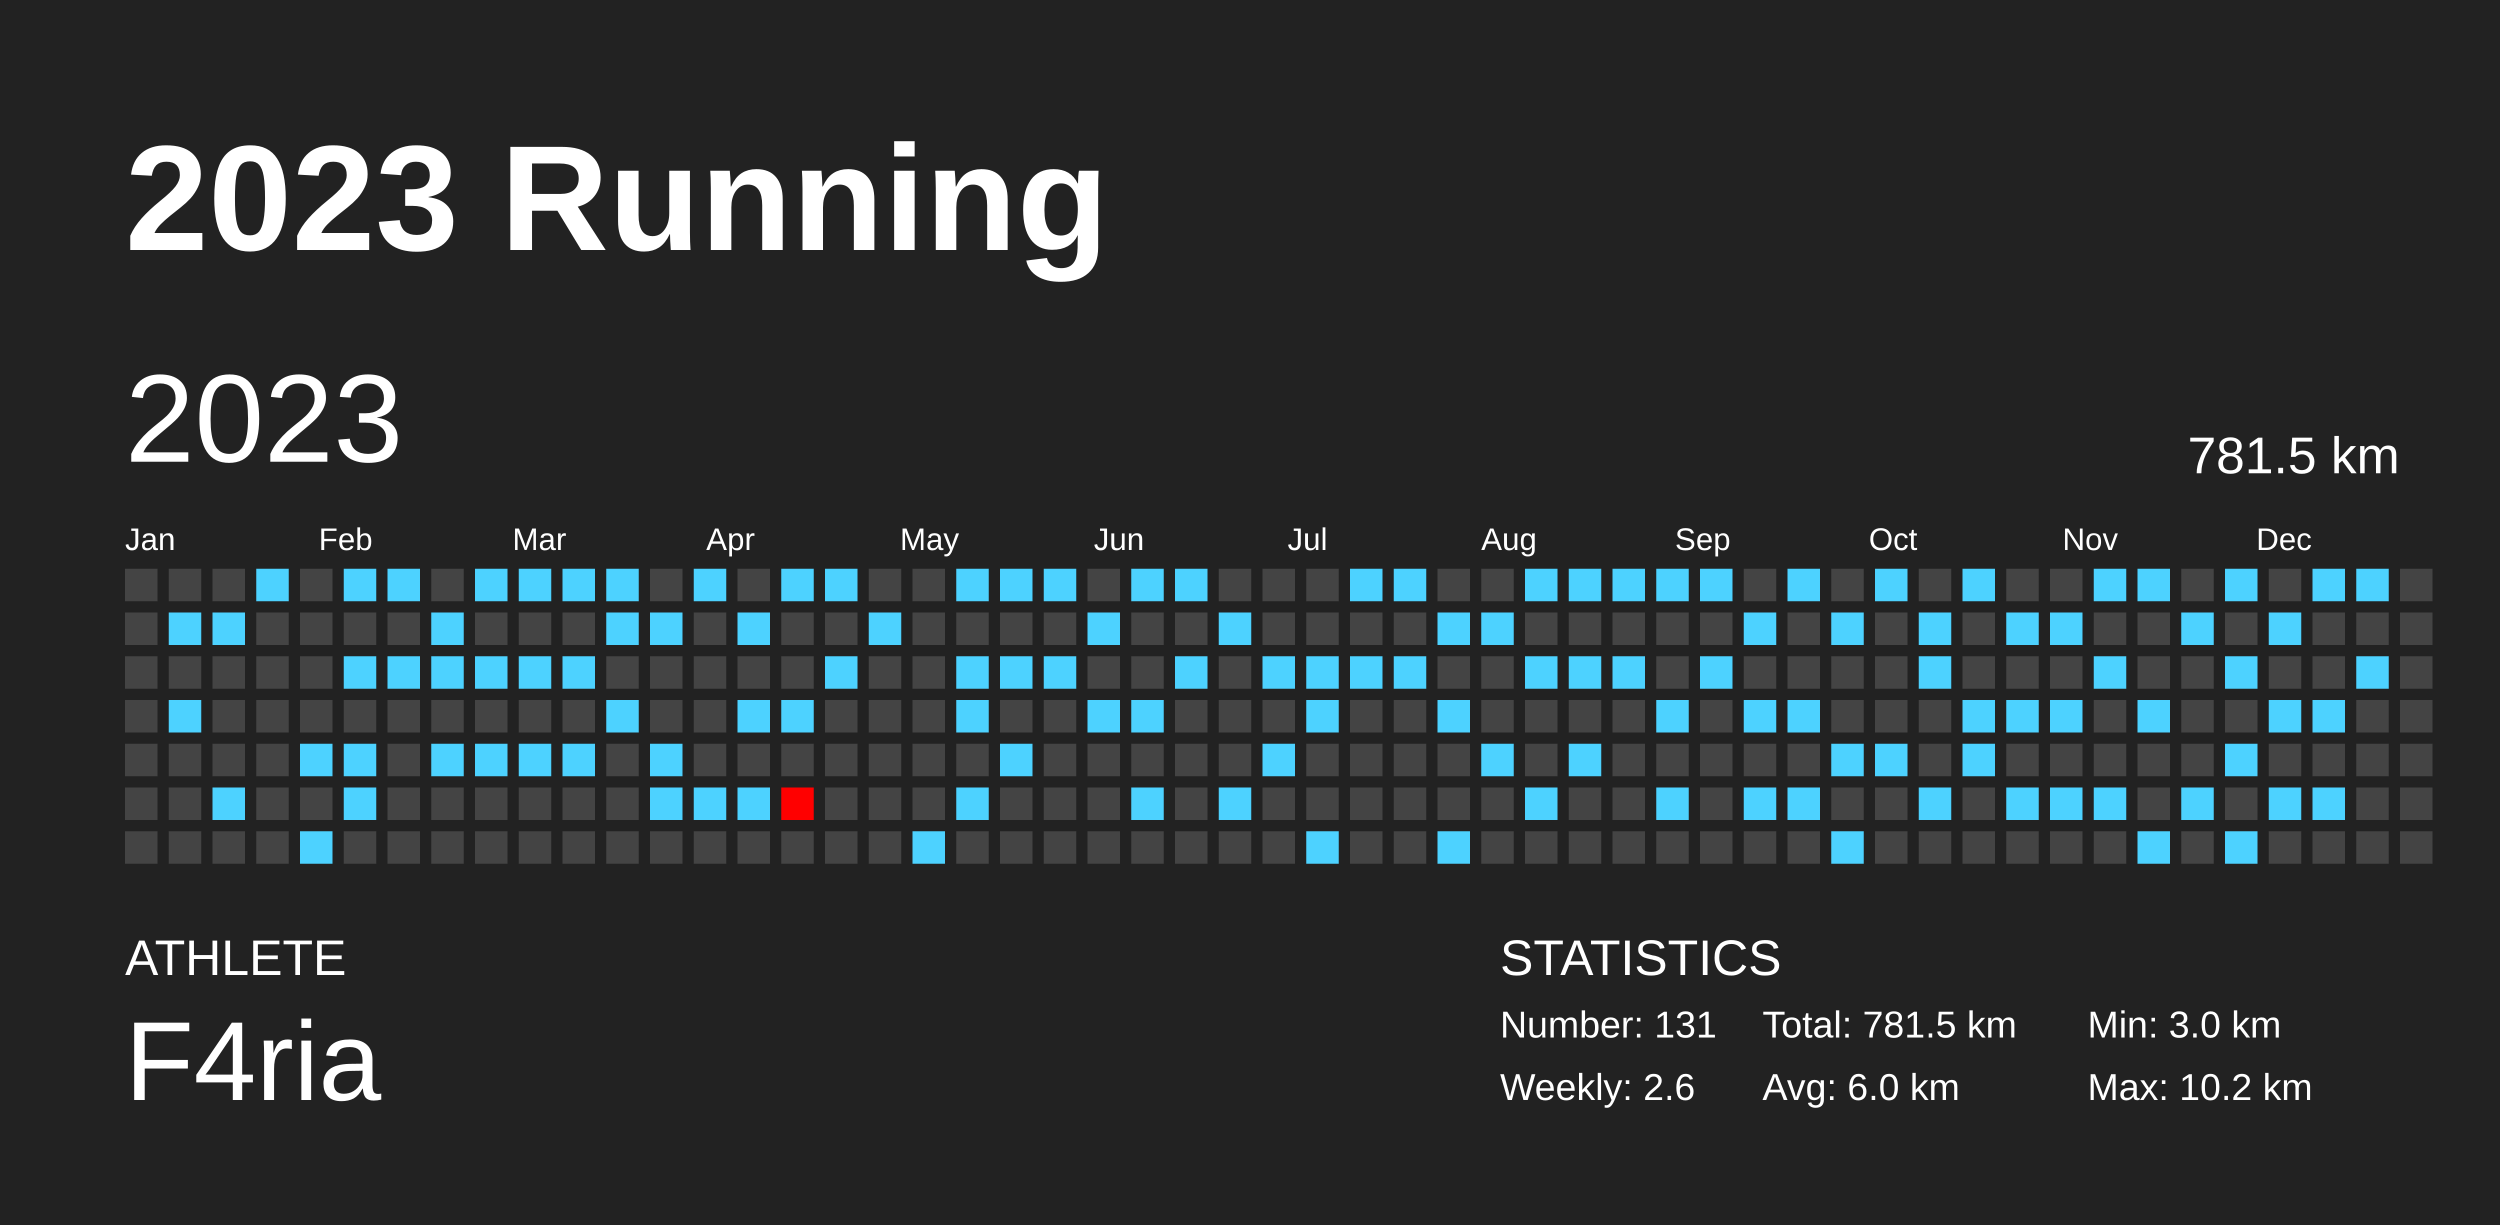
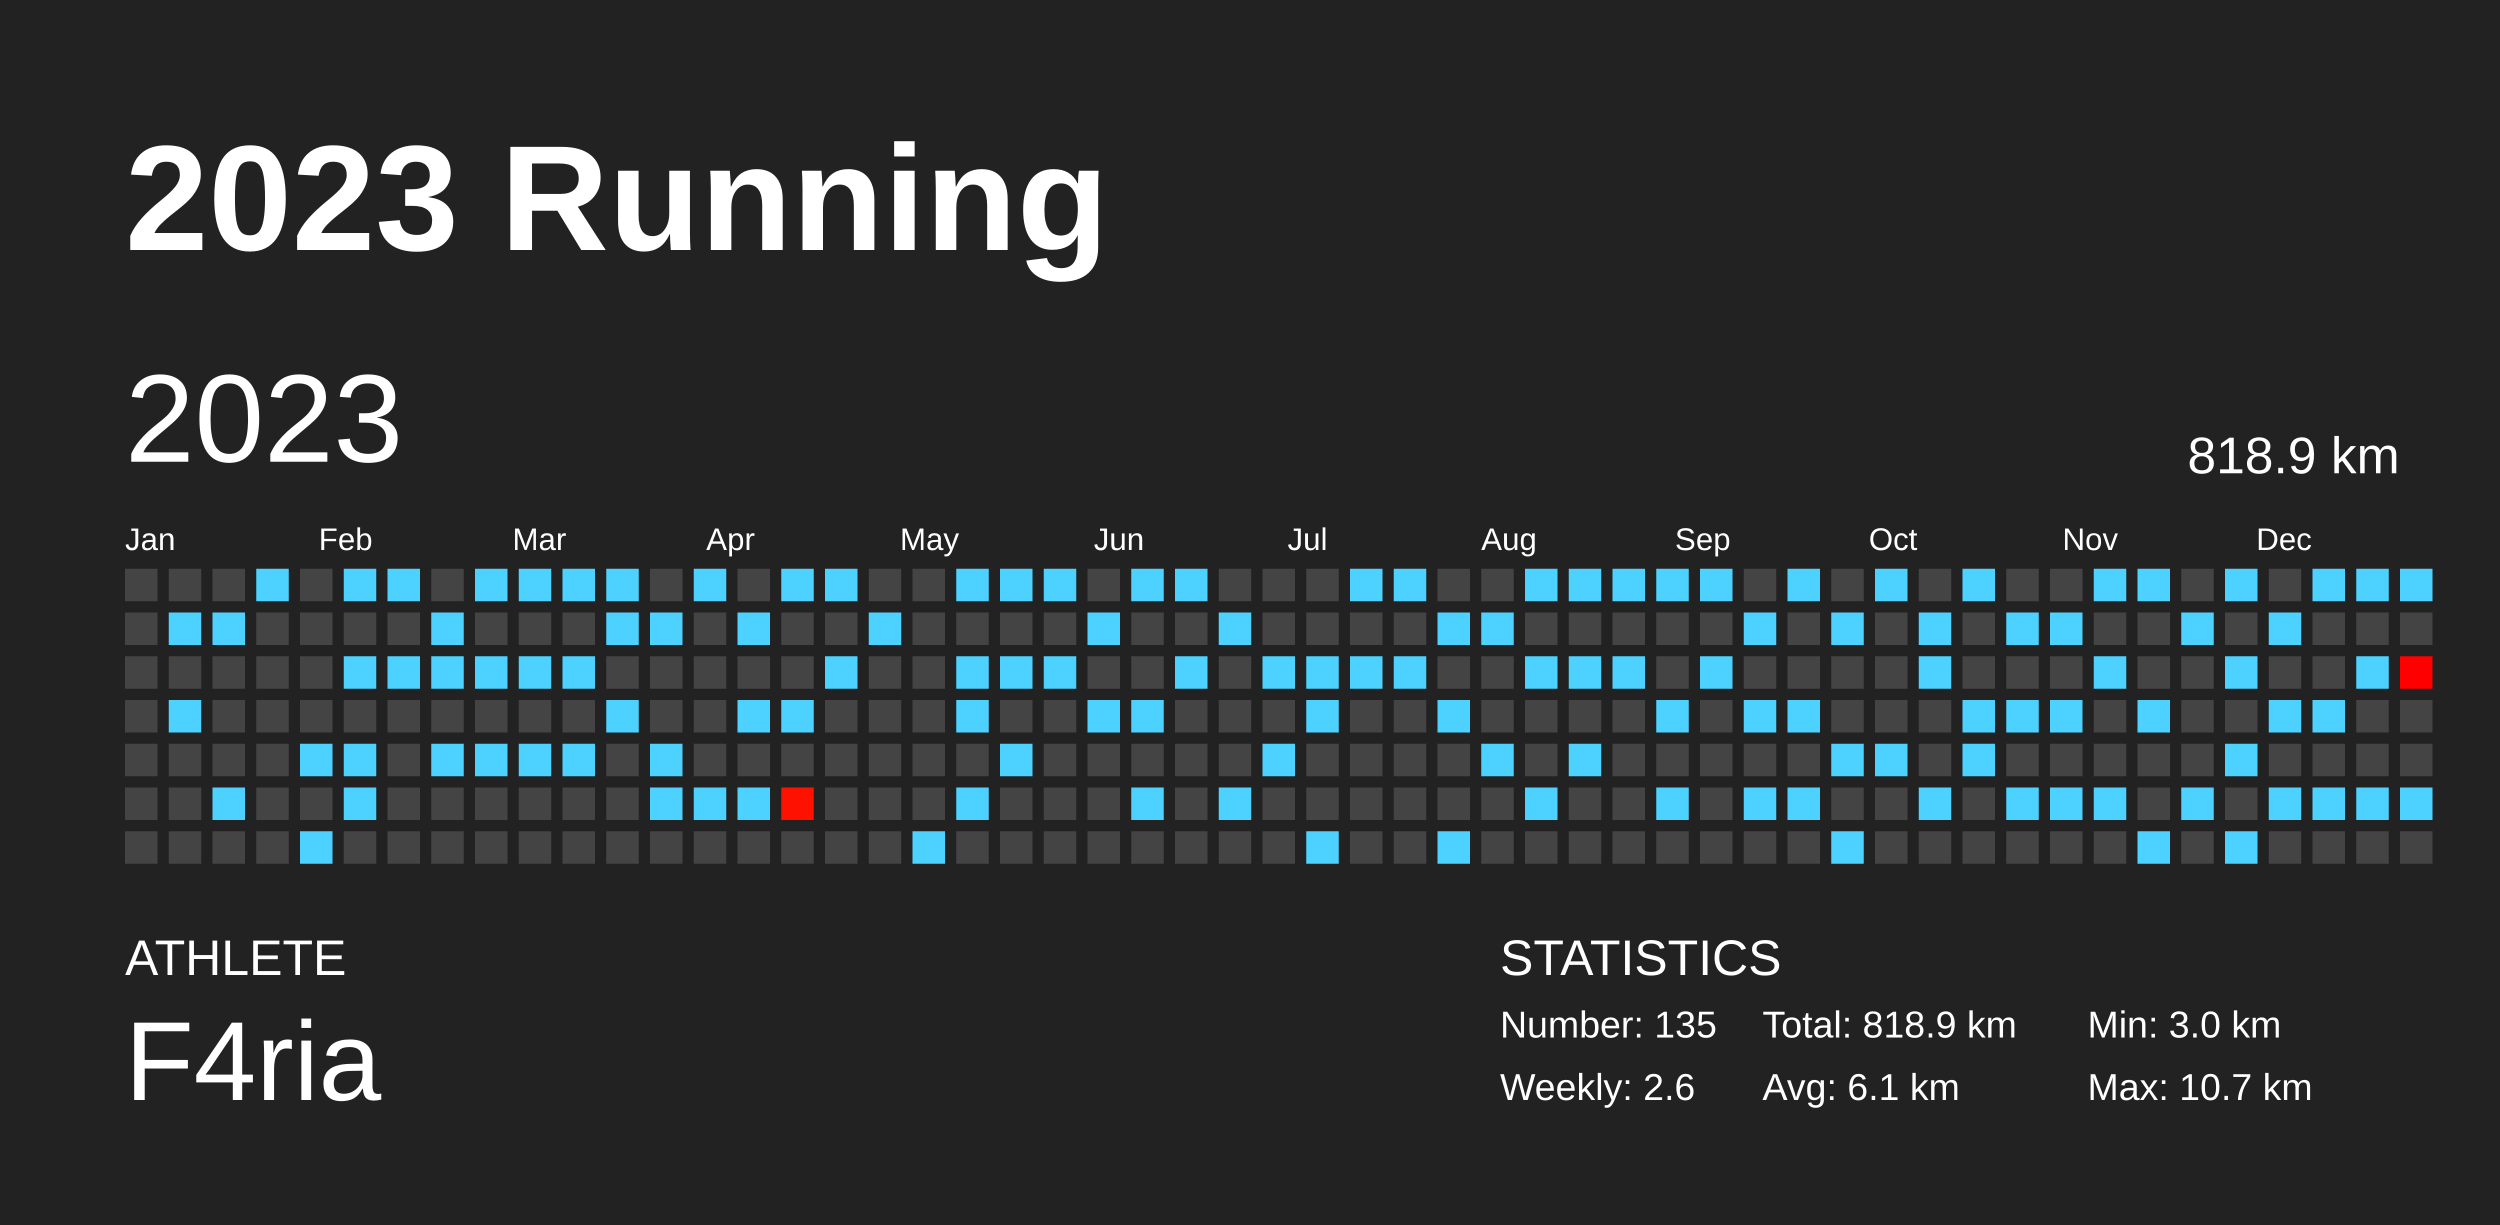
<svg xmlns="http://www.w3.org/2000/svg" baseProfile="full" height="98mm" version="1.1" viewBox="0,0,200,98" width="200mm">
  <defs />
  <rect fill="#222222" height="98" width="200" x="0" y="0" />
  <text fill="#FFFFFF" style="font-size:12px; font-family:Arial; font-weight:bold;" x="10" y="20">2023 Running</text>
  <text fill="#FFFFFF" style="font-size:4px; font-family:Arial" x="10" y="78">ATHLETE</text>
  <text fill="#FFFFFF" style="font-size:9px; font-family:Arial" x="10" y="88">F4ria</text>
  <text fill="#FFFFFF" style="font-size:4px; font-family:Arial" x="120" y="78">STATISTICS</text>
-   <text fill="#FFFFFF" style="font-size:3px; font-family:Arial" x="120" y="83">Number: 131</text>
+   <text fill="#FFFFFF" style="font-size:3px; font-family:Arial" x="120" y="83">Number: 135</text>
  <text fill="#FFFFFF" style="font-size:3px; font-family:Arial" x="120" y="88">Weekly: 2.6</text>
-   <text fill="#FFFFFF" style="font-size:3px; font-family:Arial" x="141" y="83">Total: 781.5 km</text>
-   <text fill="#FFFFFF" style="font-size:3px; font-family:Arial" x="141" y="88">Avg: 6.0 km</text>
+   <text fill="#FFFFFF" style="font-size:3px; font-family:Arial" x="141" y="83">Total: 818.9 km</text>
+   <text fill="#FFFFFF" style="font-size:3px; font-family:Arial" x="141" y="88">Avg: 6.1 km</text>
  <text fill="#FFFFFF" style="font-size:3px; font-family:Arial" x="167" y="83">Min: 3.0 km</text>
-   <text fill="#FFFFFF" style="font-size:3px; font-family:Arial" x="167" y="88">Max: 10.2 km</text>
+   <text fill="#FFFFFF" style="font-size:3px; font-family:Arial" x="167" y="88">Max: 10.7 km</text>
  <text dominant-baseline="hanging" fill="#FFFFFF" style="font-size:10.0px; font-family:Arial;" x="10" y="30">2023</text>
-   <text dominant-baseline="hanging" fill="#FFFFFF" style="font-size:4.125px; font-family:Arial;" x="175" y="35">781.5 km</text>
+   <text dominant-baseline="hanging" fill="#FFFFFF" style="font-size:4.125px; font-family:Arial;" x="175" y="35">818.9 km</text>
  <text fill="#FFFFFF" style="font-size:2.5px; font-family:Arial" x="10.0" y="44">Jan</text>
  <text fill="#FFFFFF" style="font-size:2.5px; font-family:Arial" x="25.5" y="44">Feb</text>
  <text fill="#FFFFFF" style="font-size:2.5px; font-family:Arial" x="41.0" y="44">Mar</text>
  <text fill="#FFFFFF" style="font-size:2.5px; font-family:Arial" x="56.5" y="44">Apr</text>
  <text fill="#FFFFFF" style="font-size:2.5px; font-family:Arial" x="72.0" y="44">May</text>
  <text fill="#FFFFFF" style="font-size:2.5px; font-family:Arial" x="87.5" y="44">Jun</text>
  <text fill="#FFFFFF" style="font-size:2.5px; font-family:Arial" x="103.0" y="44">Jul</text>
  <text fill="#FFFFFF" style="font-size:2.5px; font-family:Arial" x="118.5" y="44">Aug</text>
  <text fill="#FFFFFF" style="font-size:2.5px; font-family:Arial" x="134.0" y="44">Sep</text>
  <text fill="#FFFFFF" style="font-size:2.5px; font-family:Arial" x="149.5" y="44">Oct</text>
  <text fill="#FFFFFF" style="font-size:2.5px; font-family:Arial" x="165.0" y="44">Nov</text>
  <text fill="#FFFFFF" style="font-size:2.5px; font-family:Arial" x="180.5" y="44">Dec</text>
  <rect fill="#444444" height="2.6" width="2.6" x="10.0" y="45.5" />
  <rect fill="#444444" height="2.6" width="2.6" x="10.0" y="49.0" />
  <rect fill="#444444" height="2.6" width="2.6" x="10.0" y="52.5" />
  <rect fill="#444444" height="2.6" width="2.6" x="10.0" y="56.0" />
  <rect fill="#444444" height="2.6" width="2.6" x="10.0" y="59.5" />
  <rect fill="#444444" height="2.6" width="2.6" x="10.0" y="63.0" />
  <rect fill="#444444" height="2.6" width="2.6" x="10.0" y="66.5" />
  <rect fill="#444444" height="2.6" width="2.6" x="13.5" y="45.5" />
  <rect fill="#4dd2ff" height="2.6" width="2.6" x="13.5" y="49.0" />
  <rect fill="#444444" height="2.6" width="2.6" x="13.5" y="52.5" />
  <rect fill="#4dd2ff" height="2.6" width="2.6" x="13.5" y="56.0" />
  <rect fill="#444444" height="2.6" width="2.6" x="13.5" y="59.5" />
  <rect fill="#444444" height="2.6" width="2.6" x="13.5" y="63.0" />
  <rect fill="#444444" height="2.6" width="2.6" x="13.5" y="66.5" />
  <rect fill="#444444" height="2.6" width="2.6" x="17.0" y="45.5" />
  <rect fill="#4dd2ff" height="2.6" width="2.6" x="17.0" y="49.0" />
  <rect fill="#444444" height="2.6" width="2.6" x="17.0" y="52.5" />
  <rect fill="#444444" height="2.6" width="2.6" x="17.0" y="56.0" />
  <rect fill="#444444" height="2.6" width="2.6" x="17.0" y="59.5" />
  <rect fill="#4dd2ff" height="2.6" width="2.6" x="17.0" y="63.0" />
  <rect fill="#444444" height="2.6" width="2.6" x="17.0" y="66.5" />
  <rect fill="#4dd2ff" height="2.6" width="2.6" x="20.5" y="45.5" />
  <rect fill="#444444" height="2.6" width="2.6" x="20.5" y="49.0" />
  <rect fill="#444444" height="2.6" width="2.6" x="20.5" y="52.5" />
  <rect fill="#444444" height="2.6" width="2.6" x="20.5" y="56.0" />
  <rect fill="#444444" height="2.6" width="2.6" x="20.5" y="59.5" />
  <rect fill="#444444" height="2.6" width="2.6" x="20.5" y="63.0" />
  <rect fill="#444444" height="2.6" width="2.6" x="20.5" y="66.5" />
  <rect fill="#444444" height="2.6" width="2.6" x="24.0" y="45.5" />
  <rect fill="#444444" height="2.6" width="2.6" x="24.0" y="49.0" />
  <rect fill="#444444" height="2.6" width="2.6" x="24.0" y="52.5" />
  <rect fill="#444444" height="2.6" width="2.6" x="24.0" y="56.0" />
  <rect fill="#4dd2ff" height="2.6" width="2.6" x="24.0" y="59.5" />
  <rect fill="#444444" height="2.6" width="2.6" x="24.0" y="63.0" />
  <rect fill="#4dd2ff" height="2.6" width="2.6" x="24.0" y="66.5" />
  <rect fill="#4dd2ff" height="2.6" width="2.6" x="27.5" y="45.5" />
  <rect fill="#444444" height="2.6" width="2.6" x="27.5" y="49.0" />
  <rect fill="#4dd2ff" height="2.6" width="2.6" x="27.5" y="52.5" />
  <rect fill="#444444" height="2.6" width="2.6" x="27.5" y="56.0" />
  <rect fill="#4dd2ff" height="2.6" width="2.6" x="27.5" y="59.5" />
  <rect fill="#4dd2ff" height="2.6" width="2.6" x="27.5" y="63.0" />
  <rect fill="#444444" height="2.6" width="2.6" x="27.5" y="66.5" />
  <rect fill="#4dd2ff" height="2.6" width="2.6" x="31.0" y="45.5" />
  <rect fill="#444444" height="2.6" width="2.6" x="31.0" y="49.0" />
  <rect fill="#4dd2ff" height="2.6" width="2.6" x="31.0" y="52.5" />
  <rect fill="#444444" height="2.6" width="2.6" x="31.0" y="56.0" />
  <rect fill="#444444" height="2.6" width="2.6" x="31.0" y="59.5" />
  <rect fill="#444444" height="2.6" width="2.6" x="31.0" y="63.0" />
  <rect fill="#444444" height="2.6" width="2.6" x="31.0" y="66.5" />
  <rect fill="#444444" height="2.6" width="2.6" x="34.5" y="45.5" />
  <rect fill="#4dd2ff" height="2.6" width="2.6" x="34.5" y="49.0" />
  <rect fill="#4dd2ff" height="2.6" width="2.6" x="34.5" y="52.5" />
  <rect fill="#444444" height="2.6" width="2.6" x="34.5" y="56.0" />
  <rect fill="#4dd2ff" height="2.6" width="2.6" x="34.5" y="59.5" />
  <rect fill="#444444" height="2.6" width="2.6" x="34.5" y="63.0" />
  <rect fill="#444444" height="2.6" width="2.6" x="34.5" y="66.5" />
  <rect fill="#4dd2ff" height="2.6" width="2.6" x="38.0" y="45.5" />
  <rect fill="#444444" height="2.6" width="2.6" x="38.0" y="49.0" />
  <rect fill="#4dd2ff" height="2.6" width="2.6" x="38.0" y="52.5" />
  <rect fill="#444444" height="2.6" width="2.6" x="38.0" y="56.0" />
  <rect fill="#4dd2ff" height="2.6" width="2.6" x="38.0" y="59.5" />
  <rect fill="#444444" height="2.6" width="2.6" x="38.0" y="63.0" />
  <rect fill="#444444" height="2.6" width="2.6" x="38.0" y="66.5" />
  <rect fill="#4dd2ff" height="2.6" width="2.6" x="41.5" y="45.5" />
  <rect fill="#444444" height="2.6" width="2.6" x="41.5" y="49.0" />
  <rect fill="#4dd2ff" height="2.6" width="2.6" x="41.5" y="52.5" />
  <rect fill="#444444" height="2.6" width="2.6" x="41.5" y="56.0" />
  <rect fill="#4dd2ff" height="2.6" width="2.6" x="41.5" y="59.5" />
  <rect fill="#444444" height="2.6" width="2.6" x="41.5" y="63.0" />
  <rect fill="#444444" height="2.6" width="2.6" x="41.5" y="66.5" />
  <rect fill="#4dd2ff" height="2.6" width="2.6" x="45.0" y="45.5" />
  <rect fill="#444444" height="2.6" width="2.6" x="45.0" y="49.0" />
  <rect fill="#4dd2ff" height="2.6" width="2.6" x="45.0" y="52.5" />
  <rect fill="#444444" height="2.6" width="2.6" x="45.0" y="56.0" />
  <rect fill="#4dd2ff" height="2.6" width="2.6" x="45.0" y="59.5" />
  <rect fill="#444444" height="2.6" width="2.6" x="45.0" y="63.0" />
  <rect fill="#444444" height="2.6" width="2.6" x="45.0" y="66.5" />
  <rect fill="#4dd2ff" height="2.6" width="2.6" x="48.5" y="45.5" />
  <rect fill="#4dd2ff" height="2.6" width="2.6" x="48.5" y="49.0" />
  <rect fill="#444444" height="2.6" width="2.6" x="48.5" y="52.5" />
  <rect fill="#4dd2ff" height="2.6" width="2.6" x="48.5" y="56.0" />
  <rect fill="#444444" height="2.6" width="2.6" x="48.5" y="59.5" />
  <rect fill="#444444" height="2.6" width="2.6" x="48.5" y="63.0" />
  <rect fill="#444444" height="2.6" width="2.6" x="48.5" y="66.5" />
  <rect fill="#444444" height="2.6" width="2.6" x="52.0" y="45.5" />
  <rect fill="#4dd2ff" height="2.6" width="2.6" x="52.0" y="49.0" />
  <rect fill="#444444" height="2.6" width="2.6" x="52.0" y="52.5" />
  <rect fill="#444444" height="2.6" width="2.6" x="52.0" y="56.0" />
  <rect fill="#4dd2ff" height="2.6" width="2.6" x="52.0" y="59.5" />
  <rect fill="#4dd2ff" height="2.6" width="2.6" x="52.0" y="63.0" />
  <rect fill="#444444" height="2.6" width="2.6" x="52.0" y="66.5" />
  <rect fill="#4dd2ff" height="2.6" width="2.6" x="55.5" y="45.5" />
  <rect fill="#444444" height="2.6" width="2.6" x="55.5" y="49.0" />
  <rect fill="#444444" height="2.6" width="2.6" x="55.5" y="52.5" />
  <rect fill="#444444" height="2.6" width="2.6" x="55.5" y="56.0" />
  <rect fill="#444444" height="2.6" width="2.6" x="55.5" y="59.5" />
  <rect fill="#4dd2ff" height="2.6" width="2.6" x="55.5" y="63.0" />
  <rect fill="#444444" height="2.6" width="2.6" x="55.5" y="66.5" />
  <rect fill="#444444" height="2.6" width="2.6" x="59.0" y="45.5" />
  <rect fill="#4dd2ff" height="2.6" width="2.6" x="59.0" y="49.0" />
  <rect fill="#444444" height="2.6" width="2.6" x="59.0" y="52.5" />
  <rect fill="#4dd2ff" height="2.6" width="2.6" x="59.0" y="56.0" />
  <rect fill="#444444" height="2.6" width="2.6" x="59.0" y="59.5" />
  <rect fill="#4dd2ff" height="2.6" width="2.6" x="59.0" y="63.0" />
  <rect fill="#444444" height="2.6" width="2.6" x="59.0" y="66.5" />
  <rect fill="#4dd2ff" height="2.6" width="2.6" x="62.5" y="45.5" />
  <rect fill="#444444" height="2.6" width="2.6" x="62.5" y="49.0" />
  <rect fill="#444444" height="2.6" width="2.6" x="62.5" y="52.5" />
  <rect fill="#4dd2ff" height="2.6" width="2.6" x="62.5" y="56.0" />
  <rect fill="#444444" height="2.6" width="2.6" x="62.5" y="59.5" />
-   <rect fill="#ff0000" height="2.6" width="2.6" x="62.5" y="63.0" />
+   <rect fill="#ff1100" height="2.6" width="2.6" x="62.5" y="63.0" />
  <rect fill="#444444" height="2.6" width="2.6" x="62.5" y="66.5" />
  <rect fill="#4dd2ff" height="2.6" width="2.6" x="66.0" y="45.5" />
  <rect fill="#444444" height="2.6" width="2.6" x="66.0" y="49.0" />
  <rect fill="#4dd2ff" height="2.6" width="2.6" x="66.0" y="52.5" />
  <rect fill="#444444" height="2.6" width="2.6" x="66.0" y="56.0" />
  <rect fill="#444444" height="2.6" width="2.6" x="66.0" y="59.5" />
  <rect fill="#444444" height="2.6" width="2.6" x="66.0" y="63.0" />
  <rect fill="#444444" height="2.6" width="2.6" x="66.0" y="66.5" />
  <rect fill="#444444" height="2.6" width="2.6" x="69.5" y="45.5" />
  <rect fill="#4dd2ff" height="2.6" width="2.6" x="69.5" y="49.0" />
  <rect fill="#444444" height="2.6" width="2.6" x="69.5" y="52.5" />
  <rect fill="#444444" height="2.6" width="2.6" x="69.5" y="56.0" />
  <rect fill="#444444" height="2.6" width="2.6" x="69.5" y="59.5" />
  <rect fill="#444444" height="2.6" width="2.6" x="69.5" y="63.0" />
  <rect fill="#444444" height="2.6" width="2.6" x="69.5" y="66.5" />
  <rect fill="#444444" height="2.6" width="2.6" x="73.0" y="45.5" />
  <rect fill="#444444" height="2.6" width="2.6" x="73.0" y="49.0" />
  <rect fill="#444444" height="2.6" width="2.6" x="73.0" y="52.5" />
  <rect fill="#444444" height="2.6" width="2.6" x="73.0" y="56.0" />
  <rect fill="#444444" height="2.6" width="2.6" x="73.0" y="59.5" />
  <rect fill="#444444" height="2.6" width="2.6" x="73.0" y="63.0" />
  <rect fill="#4dd2ff" height="2.6" width="2.6" x="73.0" y="66.5" />
  <rect fill="#4dd2ff" height="2.6" width="2.6" x="76.5" y="45.5" />
  <rect fill="#444444" height="2.6" width="2.6" x="76.5" y="49.0" />
  <rect fill="#4dd2ff" height="2.6" width="2.6" x="76.5" y="52.5" />
  <rect fill="#4dd2ff" height="2.6" width="2.6" x="76.5" y="56.0" />
  <rect fill="#444444" height="2.6" width="2.6" x="76.5" y="59.5" />
  <rect fill="#4dd2ff" height="2.6" width="2.6" x="76.5" y="63.0" />
  <rect fill="#444444" height="2.6" width="2.6" x="76.5" y="66.5" />
  <rect fill="#4dd2ff" height="2.6" width="2.6" x="80.0" y="45.5" />
  <rect fill="#444444" height="2.6" width="2.6" x="80.0" y="49.0" />
  <rect fill="#4dd2ff" height="2.6" width="2.6" x="80.0" y="52.5" />
  <rect fill="#444444" height="2.6" width="2.6" x="80.0" y="56.0" />
  <rect fill="#4dd2ff" height="2.6" width="2.6" x="80.0" y="59.5" />
  <rect fill="#444444" height="2.6" width="2.6" x="80.0" y="63.0" />
  <rect fill="#444444" height="2.6" width="2.6" x="80.0" y="66.5" />
  <rect fill="#4dd2ff" height="2.6" width="2.6" x="83.5" y="45.5" />
  <rect fill="#444444" height="2.6" width="2.6" x="83.5" y="49.0" />
  <rect fill="#4dd2ff" height="2.6" width="2.6" x="83.5" y="52.5" />
  <rect fill="#444444" height="2.6" width="2.6" x="83.5" y="56.0" />
  <rect fill="#444444" height="2.6" width="2.6" x="83.5" y="59.5" />
  <rect fill="#444444" height="2.6" width="2.6" x="83.5" y="63.0" />
  <rect fill="#444444" height="2.6" width="2.6" x="83.5" y="66.5" />
  <rect fill="#444444" height="2.6" width="2.6" x="87.0" y="45.5" />
  <rect fill="#4dd2ff" height="2.6" width="2.6" x="87.0" y="49.0" />
  <rect fill="#444444" height="2.6" width="2.6" x="87.0" y="52.5" />
  <rect fill="#4dd2ff" height="2.6" width="2.6" x="87.0" y="56.0" />
  <rect fill="#444444" height="2.6" width="2.6" x="87.0" y="59.5" />
  <rect fill="#444444" height="2.6" width="2.6" x="87.0" y="63.0" />
  <rect fill="#444444" height="2.6" width="2.6" x="87.0" y="66.5" />
  <rect fill="#4dd2ff" height="2.6" width="2.6" x="90.5" y="45.5" />
  <rect fill="#444444" height="2.6" width="2.6" x="90.5" y="49.0" />
  <rect fill="#444444" height="2.6" width="2.6" x="90.5" y="52.5" />
  <rect fill="#4dd2ff" height="2.6" width="2.6" x="90.5" y="56.0" />
  <rect fill="#444444" height="2.6" width="2.6" x="90.5" y="59.5" />
  <rect fill="#4dd2ff" height="2.6" width="2.6" x="90.5" y="63.0" />
  <rect fill="#444444" height="2.6" width="2.6" x="90.5" y="66.5" />
  <rect fill="#4dd2ff" height="2.6" width="2.6" x="94.0" y="45.5" />
  <rect fill="#444444" height="2.6" width="2.6" x="94.0" y="49.0" />
  <rect fill="#4dd2ff" height="2.6" width="2.6" x="94.0" y="52.5" />
  <rect fill="#444444" height="2.6" width="2.6" x="94.0" y="56.0" />
  <rect fill="#444444" height="2.6" width="2.6" x="94.0" y="59.5" />
  <rect fill="#444444" height="2.6" width="2.6" x="94.0" y="63.0" />
  <rect fill="#444444" height="2.6" width="2.6" x="94.0" y="66.5" />
  <rect fill="#444444" height="2.6" width="2.6" x="97.5" y="45.5" />
  <rect fill="#4dd2ff" height="2.6" width="2.6" x="97.5" y="49.0" />
  <rect fill="#444444" height="2.6" width="2.6" x="97.5" y="52.5" />
  <rect fill="#444444" height="2.6" width="2.6" x="97.5" y="56.0" />
  <rect fill="#444444" height="2.6" width="2.6" x="97.5" y="59.5" />
  <rect fill="#4dd2ff" height="2.6" width="2.6" x="97.5" y="63.0" />
  <rect fill="#444444" height="2.6" width="2.6" x="97.5" y="66.5" />
  <rect fill="#444444" height="2.6" width="2.6" x="101.0" y="45.5" />
  <rect fill="#444444" height="2.6" width="2.6" x="101.0" y="49.0" />
  <rect fill="#4dd2ff" height="2.6" width="2.6" x="101.0" y="52.5" />
  <rect fill="#444444" height="2.6" width="2.6" x="101.0" y="56.0" />
  <rect fill="#4dd2ff" height="2.6" width="2.6" x="101.0" y="59.5" />
  <rect fill="#444444" height="2.6" width="2.6" x="101.0" y="63.0" />
  <rect fill="#444444" height="2.6" width="2.6" x="101.0" y="66.5" />
  <rect fill="#444444" height="2.6" width="2.6" x="104.5" y="45.5" />
  <rect fill="#444444" height="2.6" width="2.6" x="104.5" y="49.0" />
  <rect fill="#4dd2ff" height="2.6" width="2.6" x="104.5" y="52.5" />
  <rect fill="#4dd2ff" height="2.6" width="2.6" x="104.5" y="56.0" />
  <rect fill="#444444" height="2.6" width="2.6" x="104.5" y="59.5" />
  <rect fill="#444444" height="2.6" width="2.6" x="104.5" y="63.0" />
  <rect fill="#4dd2ff" height="2.6" width="2.6" x="104.5" y="66.5" />
  <rect fill="#4dd2ff" height="2.6" width="2.6" x="108.0" y="45.5" />
  <rect fill="#444444" height="2.6" width="2.6" x="108.0" y="49.0" />
  <rect fill="#4dd2ff" height="2.6" width="2.6" x="108.0" y="52.5" />
  <rect fill="#444444" height="2.6" width="2.6" x="108.0" y="56.0" />
  <rect fill="#444444" height="2.6" width="2.6" x="108.0" y="59.5" />
  <rect fill="#444444" height="2.6" width="2.6" x="108.0" y="63.0" />
  <rect fill="#444444" height="2.6" width="2.6" x="108.0" y="66.5" />
  <rect fill="#4dd2ff" height="2.6" width="2.6" x="111.5" y="45.5" />
  <rect fill="#444444" height="2.6" width="2.6" x="111.5" y="49.0" />
  <rect fill="#4dd2ff" height="2.6" width="2.6" x="111.5" y="52.5" />
  <rect fill="#444444" height="2.6" width="2.6" x="111.5" y="56.0" />
  <rect fill="#444444" height="2.6" width="2.6" x="111.5" y="59.5" />
  <rect fill="#444444" height="2.6" width="2.6" x="111.5" y="63.0" />
  <rect fill="#444444" height="2.6" width="2.6" x="111.5" y="66.5" />
  <rect fill="#444444" height="2.6" width="2.6" x="115.0" y="45.5" />
  <rect fill="#4dd2ff" height="2.6" width="2.6" x="115.0" y="49.0" />
  <rect fill="#444444" height="2.6" width="2.6" x="115.0" y="52.5" />
  <rect fill="#4dd2ff" height="2.6" width="2.6" x="115.0" y="56.0" />
  <rect fill="#444444" height="2.6" width="2.6" x="115.0" y="59.5" />
  <rect fill="#444444" height="2.6" width="2.6" x="115.0" y="63.0" />
  <rect fill="#4dd2ff" height="2.6" width="2.6" x="115.0" y="66.5" />
  <rect fill="#444444" height="2.6" width="2.6" x="118.5" y="45.5" />
  <rect fill="#4dd2ff" height="2.6" width="2.6" x="118.5" y="49.0" />
  <rect fill="#444444" height="2.6" width="2.6" x="118.5" y="52.5" />
  <rect fill="#444444" height="2.6" width="2.6" x="118.5" y="56.0" />
  <rect fill="#4dd2ff" height="2.6" width="2.6" x="118.5" y="59.5" />
  <rect fill="#444444" height="2.6" width="2.6" x="118.5" y="63.0" />
  <rect fill="#444444" height="2.6" width="2.6" x="118.5" y="66.5" />
  <rect fill="#4dd2ff" height="2.6" width="2.6" x="122.0" y="45.5" />
  <rect fill="#444444" height="2.6" width="2.6" x="122.0" y="49.0" />
  <rect fill="#4dd2ff" height="2.6" width="2.6" x="122.0" y="52.5" />
  <rect fill="#444444" height="2.6" width="2.6" x="122.0" y="56.0" />
  <rect fill="#444444" height="2.6" width="2.6" x="122.0" y="59.5" />
  <rect fill="#4dd2ff" height="2.6" width="2.6" x="122.0" y="63.0" />
  <rect fill="#444444" height="2.6" width="2.6" x="122.0" y="66.5" />
  <rect fill="#4dd2ff" height="2.6" width="2.6" x="125.5" y="45.5" />
  <rect fill="#444444" height="2.6" width="2.6" x="125.5" y="49.0" />
  <rect fill="#4dd2ff" height="2.6" width="2.6" x="125.5" y="52.5" />
  <rect fill="#444444" height="2.6" width="2.6" x="125.5" y="56.0" />
  <rect fill="#4dd2ff" height="2.6" width="2.6" x="125.5" y="59.5" />
  <rect fill="#444444" height="2.6" width="2.6" x="125.5" y="63.0" />
  <rect fill="#444444" height="2.6" width="2.6" x="125.5" y="66.5" />
  <rect fill="#4dd2ff" height="2.6" width="2.6" x="129.0" y="45.5" />
  <rect fill="#444444" height="2.6" width="2.6" x="129.0" y="49.0" />
  <rect fill="#4dd2ff" height="2.6" width="2.6" x="129.0" y="52.5" />
  <rect fill="#444444" height="2.6" width="2.6" x="129.0" y="56.0" />
  <rect fill="#444444" height="2.6" width="2.6" x="129.0" y="59.5" />
  <rect fill="#444444" height="2.6" width="2.6" x="129.0" y="63.0" />
  <rect fill="#444444" height="2.6" width="2.6" x="129.0" y="66.5" />
  <rect fill="#4dd2ff" height="2.6" width="2.6" x="132.5" y="45.5" />
  <rect fill="#444444" height="2.6" width="2.6" x="132.5" y="49.0" />
  <rect fill="#444444" height="2.6" width="2.6" x="132.5" y="52.5" />
  <rect fill="#4dd2ff" height="2.6" width="2.6" x="132.5" y="56.0" />
  <rect fill="#444444" height="2.6" width="2.6" x="132.5" y="59.5" />
  <rect fill="#4dd2ff" height="2.6" width="2.6" x="132.5" y="63.0" />
  <rect fill="#444444" height="2.6" width="2.6" x="132.5" y="66.5" />
  <rect fill="#4dd2ff" height="2.6" width="2.6" x="136.0" y="45.5" />
  <rect fill="#444444" height="2.6" width="2.6" x="136.0" y="49.0" />
  <rect fill="#4dd2ff" height="2.6" width="2.6" x="136.0" y="52.5" />
  <rect fill="#444444" height="2.6" width="2.6" x="136.0" y="56.0" />
  <rect fill="#444444" height="2.6" width="2.6" x="136.0" y="59.5" />
  <rect fill="#444444" height="2.6" width="2.6" x="136.0" y="63.0" />
  <rect fill="#444444" height="2.6" width="2.6" x="136.0" y="66.5" />
  <rect fill="#444444" height="2.6" width="2.6" x="139.5" y="45.5" />
  <rect fill="#4dd2ff" height="2.6" width="2.6" x="139.5" y="49.0" />
  <rect fill="#444444" height="2.6" width="2.6" x="139.5" y="52.5" />
  <rect fill="#4dd2ff" height="2.6" width="2.6" x="139.5" y="56.0" />
  <rect fill="#444444" height="2.6" width="2.6" x="139.5" y="59.5" />
  <rect fill="#4dd2ff" height="2.6" width="2.6" x="139.5" y="63.0" />
  <rect fill="#444444" height="2.6" width="2.6" x="139.5" y="66.5" />
  <rect fill="#4dd2ff" height="2.6" width="2.6" x="143.0" y="45.5" />
  <rect fill="#444444" height="2.6" width="2.6" x="143.0" y="49.0" />
  <rect fill="#444444" height="2.6" width="2.6" x="143.0" y="52.5" />
  <rect fill="#4dd2ff" height="2.6" width="2.6" x="143.0" y="56.0" />
  <rect fill="#444444" height="2.6" width="2.6" x="143.0" y="59.5" />
  <rect fill="#4dd2ff" height="2.6" width="2.6" x="143.0" y="63.0" />
  <rect fill="#444444" height="2.6" width="2.6" x="143.0" y="66.5" />
  <rect fill="#444444" height="2.6" width="2.6" x="146.5" y="45.5" />
  <rect fill="#4dd2ff" height="2.6" width="2.6" x="146.5" y="49.0" />
  <rect fill="#444444" height="2.6" width="2.6" x="146.5" y="52.5" />
  <rect fill="#444444" height="2.6" width="2.6" x="146.5" y="56.0" />
  <rect fill="#4dd2ff" height="2.6" width="2.6" x="146.5" y="59.5" />
  <rect fill="#444444" height="2.6" width="2.6" x="146.5" y="63.0" />
  <rect fill="#4dd2ff" height="2.6" width="2.6" x="146.5" y="66.5" />
  <rect fill="#4dd2ff" height="2.6" width="2.6" x="150.0" y="45.5" />
  <rect fill="#444444" height="2.6" width="2.6" x="150.0" y="49.0" />
  <rect fill="#444444" height="2.6" width="2.6" x="150.0" y="52.5" />
  <rect fill="#444444" height="2.6" width="2.6" x="150.0" y="56.0" />
  <rect fill="#4dd2ff" height="2.6" width="2.6" x="150.0" y="59.5" />
  <rect fill="#444444" height="2.6" width="2.6" x="150.0" y="63.0" />
  <rect fill="#444444" height="2.6" width="2.6" x="150.0" y="66.5" />
  <rect fill="#444444" height="2.6" width="2.6" x="153.5" y="45.5" />
  <rect fill="#4dd2ff" height="2.6" width="2.6" x="153.5" y="49.0" />
  <rect fill="#4dd2ff" height="2.6" width="2.6" x="153.5" y="52.5" />
  <rect fill="#444444" height="2.6" width="2.6" x="153.5" y="56.0" />
  <rect fill="#444444" height="2.6" width="2.6" x="153.5" y="59.5" />
  <rect fill="#4dd2ff" height="2.6" width="2.6" x="153.5" y="63.0" />
  <rect fill="#444444" height="2.6" width="2.6" x="153.5" y="66.5" />
  <rect fill="#4dd2ff" height="2.6" width="2.6" x="157.0" y="45.5" />
  <rect fill="#444444" height="2.6" width="2.6" x="157.0" y="49.0" />
  <rect fill="#444444" height="2.6" width="2.6" x="157.0" y="52.5" />
  <rect fill="#4dd2ff" height="2.6" width="2.6" x="157.0" y="56.0" />
  <rect fill="#4dd2ff" height="2.6" width="2.6" x="157.0" y="59.5" />
  <rect fill="#444444" height="2.6" width="2.6" x="157.0" y="63.0" />
  <rect fill="#444444" height="2.6" width="2.6" x="157.0" y="66.5" />
  <rect fill="#444444" height="2.6" width="2.6" x="160.5" y="45.5" />
  <rect fill="#4dd2ff" height="2.6" width="2.6" x="160.5" y="49.0" />
  <rect fill="#444444" height="2.6" width="2.6" x="160.5" y="52.5" />
  <rect fill="#4dd2ff" height="2.6" width="2.6" x="160.5" y="56.0" />
  <rect fill="#444444" height="2.6" width="2.6" x="160.5" y="59.5" />
  <rect fill="#4dd2ff" height="2.6" width="2.6" x="160.5" y="63.0" />
  <rect fill="#444444" height="2.6" width="2.6" x="160.5" y="66.5" />
  <rect fill="#444444" height="2.6" width="2.6" x="164.0" y="45.5" />
  <rect fill="#4dd2ff" height="2.6" width="2.6" x="164.0" y="49.0" />
  <rect fill="#444444" height="2.6" width="2.6" x="164.0" y="52.5" />
  <rect fill="#4dd2ff" height="2.6" width="2.6" x="164.0" y="56.0" />
  <rect fill="#444444" height="2.6" width="2.6" x="164.0" y="59.5" />
  <rect fill="#4dd2ff" height="2.6" width="2.6" x="164.0" y="63.0" />
  <rect fill="#444444" height="2.6" width="2.6" x="164.0" y="66.5" />
  <rect fill="#4dd2ff" height="2.6" width="2.6" x="167.5" y="45.5" />
  <rect fill="#444444" height="2.6" width="2.6" x="167.5" y="49.0" />
  <rect fill="#4dd2ff" height="2.6" width="2.6" x="167.5" y="52.5" />
  <rect fill="#444444" height="2.6" width="2.6" x="167.5" y="56.0" />
  <rect fill="#444444" height="2.6" width="2.6" x="167.5" y="59.5" />
  <rect fill="#4dd2ff" height="2.6" width="2.6" x="167.5" y="63.0" />
  <rect fill="#444444" height="2.6" width="2.6" x="167.5" y="66.5" />
  <rect fill="#4dd2ff" height="2.6" width="2.6" x="171.0" y="45.5" />
  <rect fill="#444444" height="2.6" width="2.6" x="171.0" y="49.0" />
  <rect fill="#444444" height="2.6" width="2.6" x="171.0" y="52.5" />
  <rect fill="#4dd2ff" height="2.6" width="2.6" x="171.0" y="56.0" />
  <rect fill="#444444" height="2.6" width="2.6" x="171.0" y="59.5" />
  <rect fill="#444444" height="2.6" width="2.6" x="171.0" y="63.0" />
  <rect fill="#4dd2ff" height="2.6" width="2.6" x="171.0" y="66.5" />
  <rect fill="#444444" height="2.6" width="2.6" x="174.5" y="45.5" />
  <rect fill="#4dd2ff" height="2.6" width="2.6" x="174.5" y="49.0" />
  <rect fill="#444444" height="2.6" width="2.6" x="174.5" y="52.5" />
  <rect fill="#444444" height="2.6" width="2.6" x="174.5" y="56.0" />
  <rect fill="#444444" height="2.6" width="2.6" x="174.5" y="59.5" />
  <rect fill="#4dd2ff" height="2.6" width="2.6" x="174.5" y="63.0" />
  <rect fill="#444444" height="2.6" width="2.6" x="174.5" y="66.5" />
  <rect fill="#4dd2ff" height="2.6" width="2.6" x="178.0" y="45.5" />
  <rect fill="#444444" height="2.6" width="2.6" x="178.0" y="49.0" />
  <rect fill="#4dd2ff" height="2.6" width="2.6" x="178.0" y="52.5" />
  <rect fill="#444444" height="2.6" width="2.6" x="178.0" y="56.0" />
  <rect fill="#4dd2ff" height="2.6" width="2.6" x="178.0" y="59.5" />
  <rect fill="#444444" height="2.6" width="2.6" x="178.0" y="63.0" />
  <rect fill="#4dd2ff" height="2.6" width="2.6" x="178.0" y="66.5" />
  <rect fill="#444444" height="2.6" width="2.6" x="181.5" y="45.5" />
  <rect fill="#4dd2ff" height="2.6" width="2.6" x="181.5" y="49.0" />
  <rect fill="#444444" height="2.6" width="2.6" x="181.5" y="52.5" />
  <rect fill="#4dd2ff" height="2.6" width="2.6" x="181.5" y="56.0" />
  <rect fill="#444444" height="2.6" width="2.6" x="181.5" y="59.5" />
  <rect fill="#4dd2ff" height="2.6" width="2.6" x="181.5" y="63.0" />
  <rect fill="#444444" height="2.6" width="2.6" x="181.5" y="66.5" />
  <rect fill="#4dd2ff" height="2.6" width="2.6" x="185.0" y="45.5" />
  <rect fill="#444444" height="2.6" width="2.6" x="185.0" y="49.0" />
  <rect fill="#444444" height="2.6" width="2.6" x="185.0" y="52.5" />
  <rect fill="#4dd2ff" height="2.6" width="2.6" x="185.0" y="56.0" />
  <rect fill="#444444" height="2.6" width="2.6" x="185.0" y="59.5" />
  <rect fill="#4dd2ff" height="2.6" width="2.6" x="185.0" y="63.0" />
  <rect fill="#444444" height="2.6" width="2.6" x="185.0" y="66.5" />
  <rect fill="#4dd2ff" height="2.6" width="2.6" x="188.5" y="45.5" />
  <rect fill="#444444" height="2.6" width="2.6" x="188.5" y="49.0" />
  <rect fill="#4dd2ff" height="2.6" width="2.6" x="188.5" y="52.5" />
  <rect fill="#444444" height="2.6" width="2.6" x="188.5" y="56.0" />
  <rect fill="#444444" height="2.6" width="2.6" x="188.5" y="59.5" />
-   <rect fill="#444444" height="2.6" width="2.6" x="188.5" y="63.0" />
+   <rect fill="#4dd2ff" height="2.6" width="2.6" x="188.5" y="63.0" />
  <rect fill="#444444" height="2.6" width="2.6" x="188.5" y="66.5" />
-   <rect fill="#444444" height="2.6" width="2.6" x="192.0" y="45.5" />
+   <rect fill="#4dd2ff" height="2.6" width="2.6" x="192.0" y="45.5" />
  <rect fill="#444444" height="2.6" width="2.6" x="192.0" y="49.0" />
-   <rect fill="#444444" height="2.6" width="2.6" x="192.0" y="52.5" />
+   <rect fill="#ff0000" height="2.6" width="2.6" x="192.0" y="52.5" />
  <rect fill="#444444" height="2.6" width="2.6" x="192.0" y="56.0" />
  <rect fill="#444444" height="2.6" width="2.6" x="192.0" y="59.5" />
-   <rect fill="#444444" height="2.6" width="2.6" x="192.0" y="63.0" />
+   <rect fill="#4dd2ff" height="2.6" width="2.6" x="192.0" y="63.0" />
  <rect fill="#444444" height="2.6" width="2.6" x="192.0" y="66.5" />
</svg>
